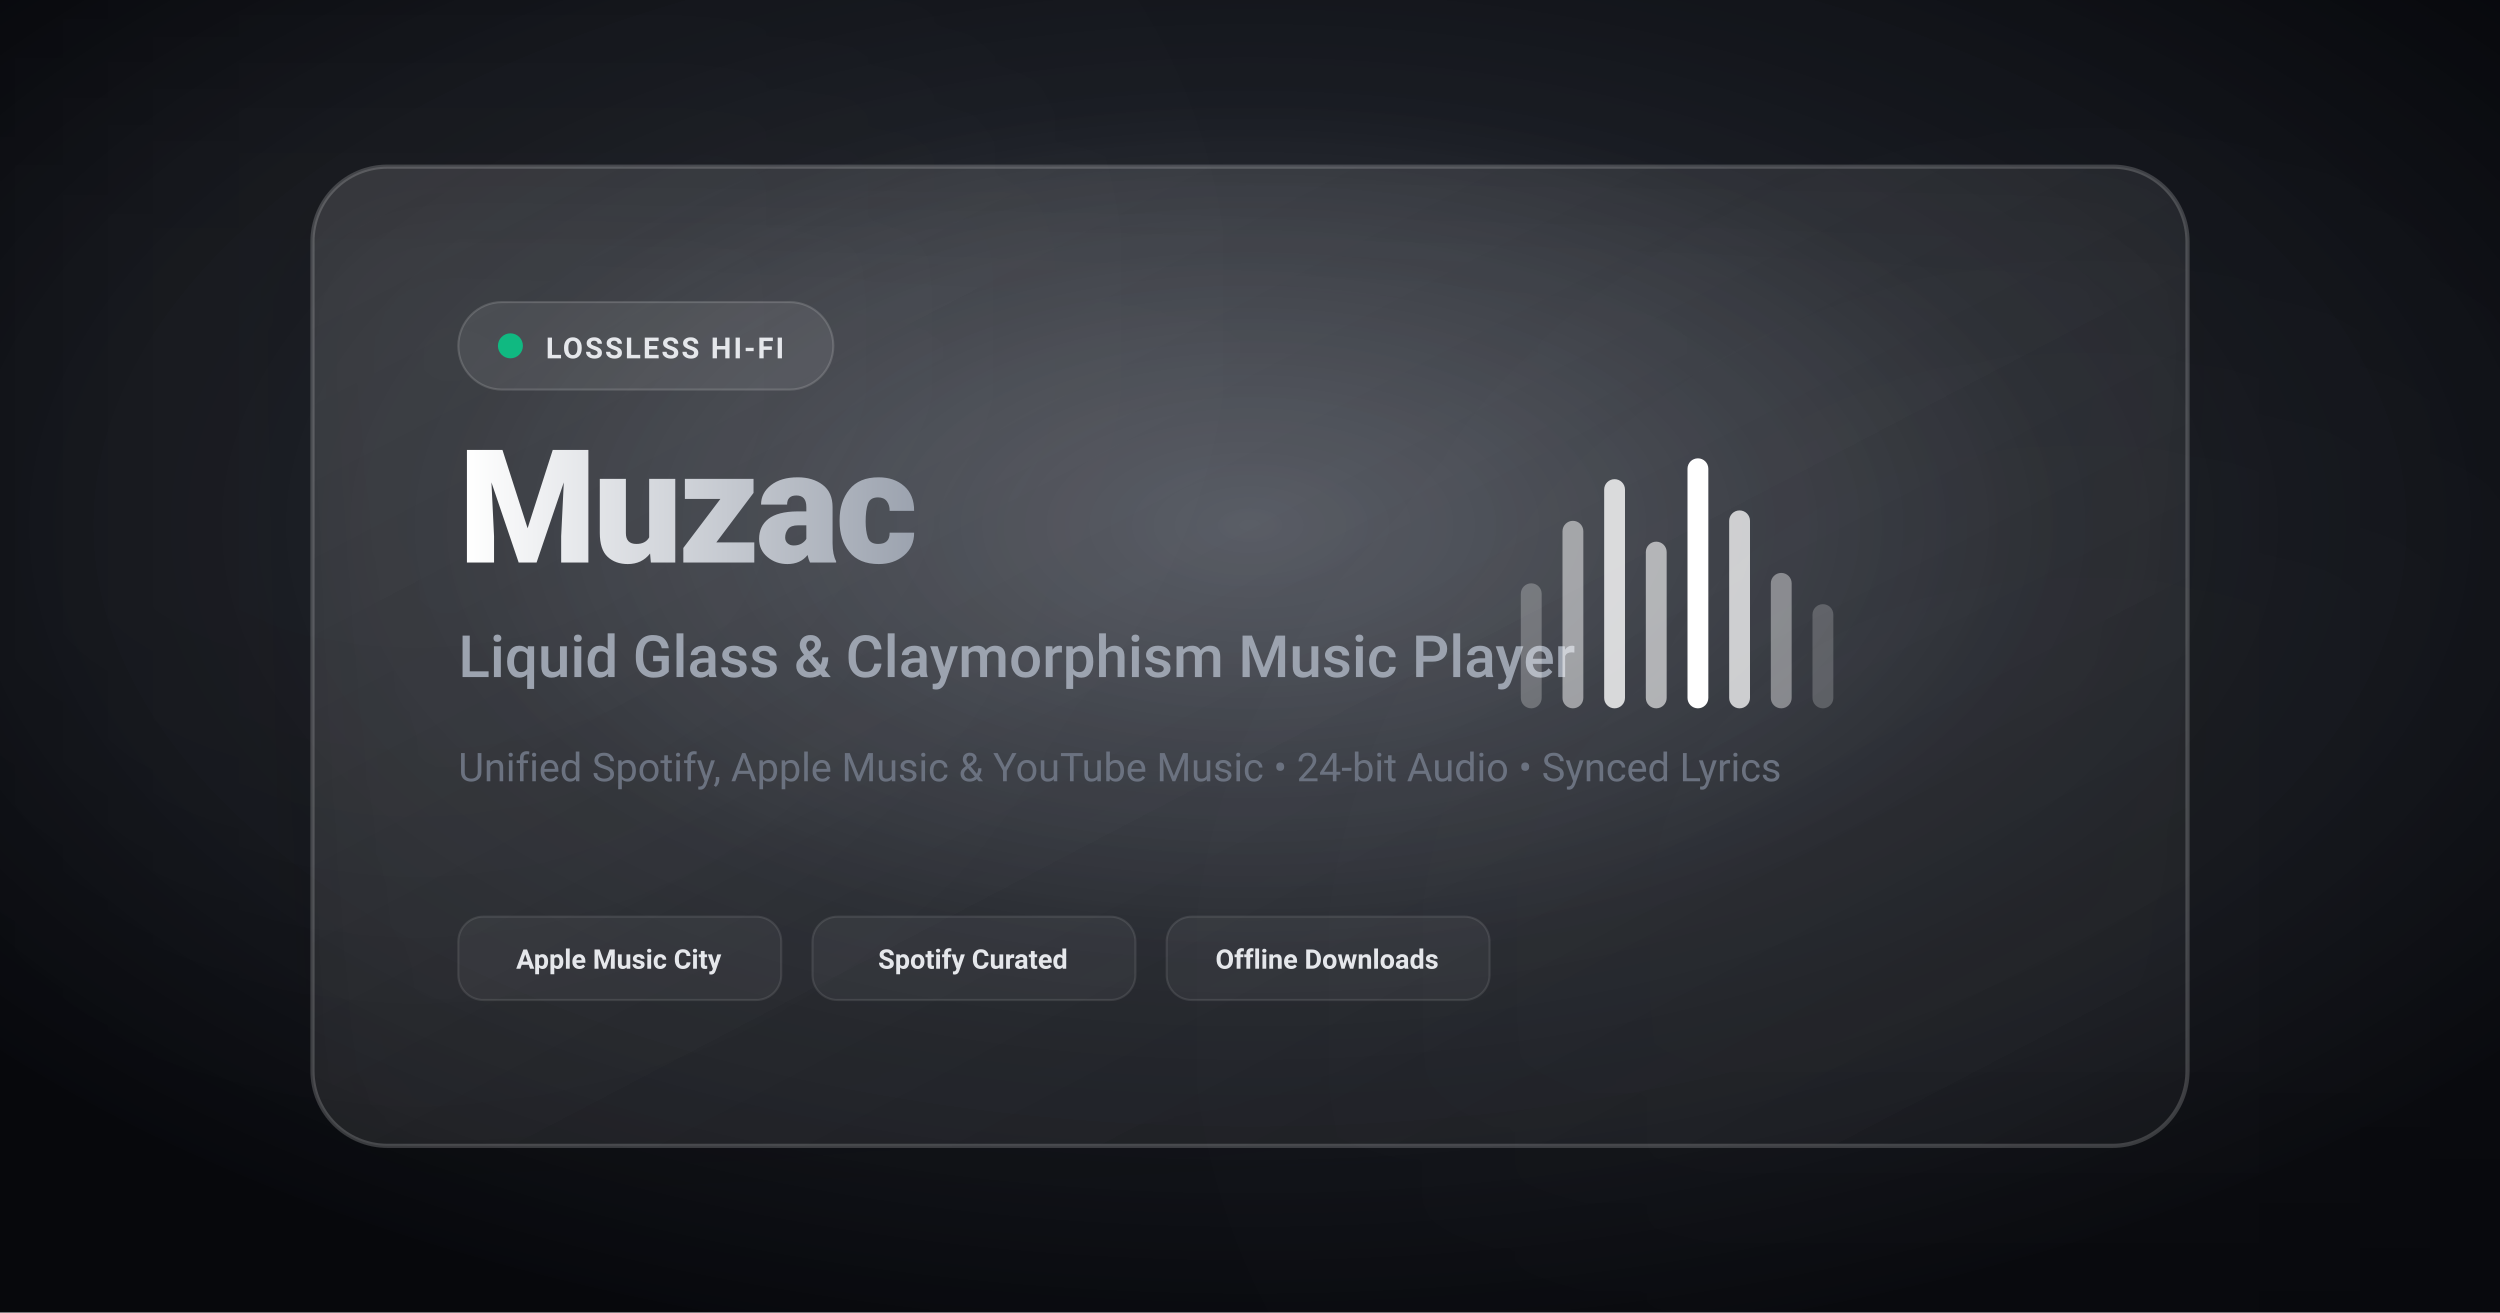
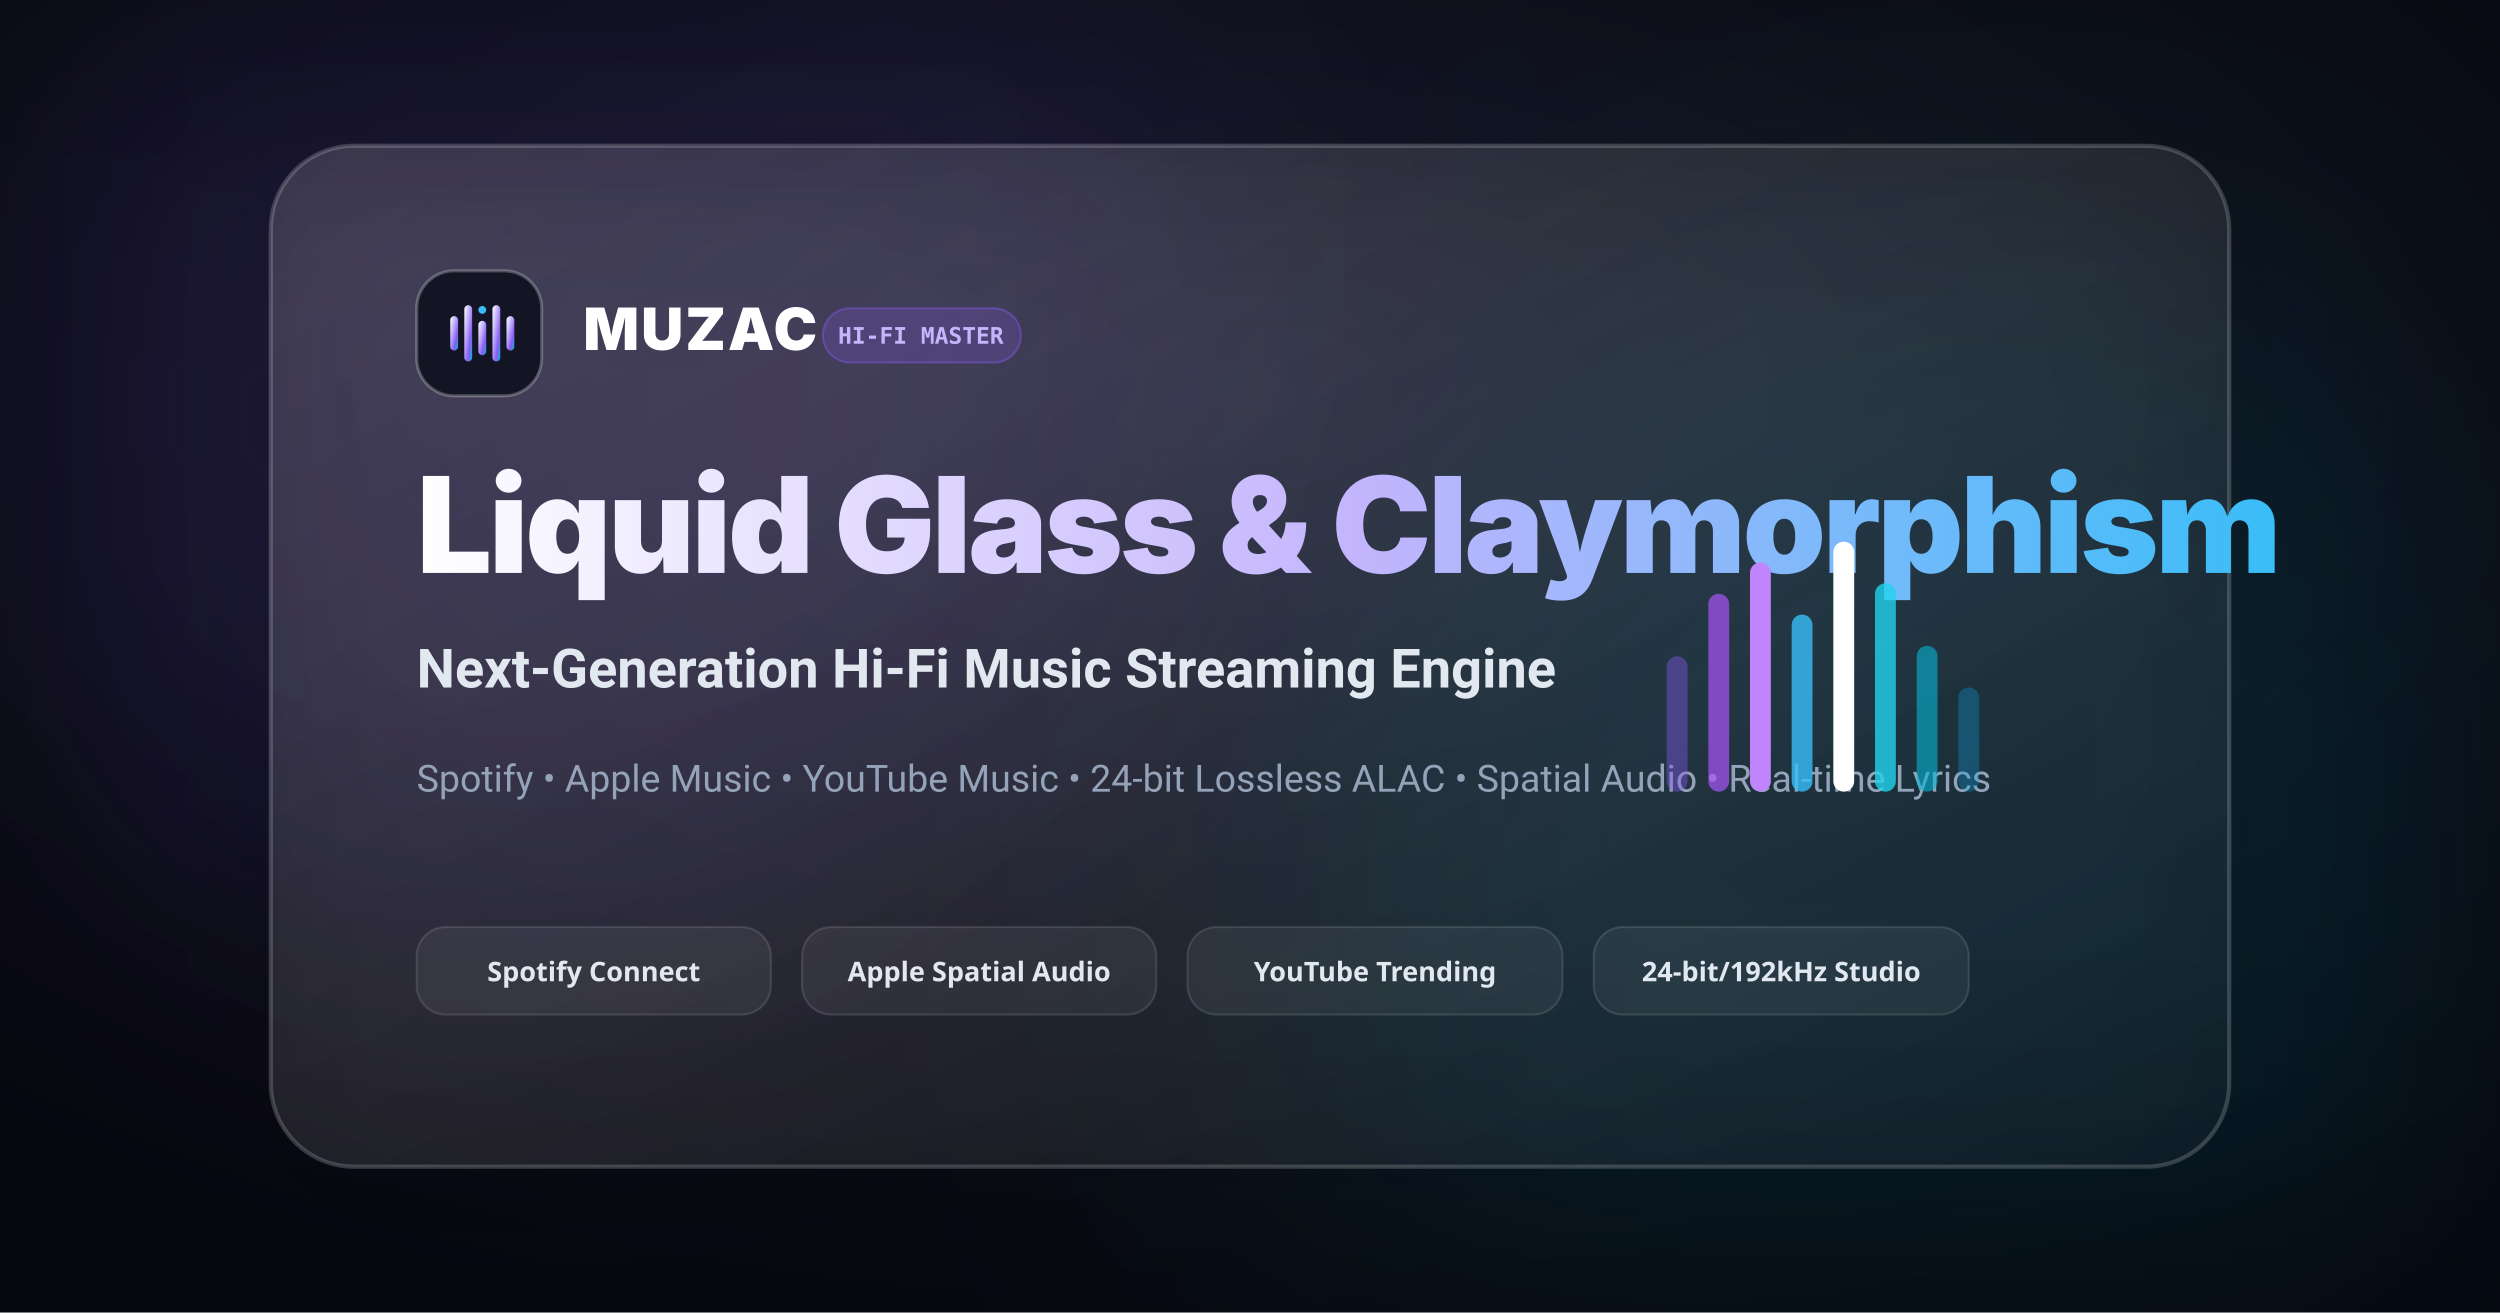
<svg xmlns="http://www.w3.org/2000/svg" viewBox="0 0 1200 630" width="1200" height="630">
  <defs>
-     <radialGradient id="bgGlow" cx="50%" cy="40%" r="65%">
-       <stop offset="0%" stop-color="#1f2430" stop-opacity="0.8" />
-       <stop offset="50%" stop-color="#0e1118" stop-opacity="0.95" />
-       <stop offset="100%" stop-color="#07080c" stop-opacity="1" />
+     <radialGradient id="ogBg" cx="50%" cy="30%" r="75%">
+       <stop offset="0%" stop-color="#16182a" />
+       <stop offset="50%" stop-color="#0c0e18" />
+       <stop offset="100%" stop-color="#06070e" />
    </radialGradient>
    <linearGradient id="cardGrad" x1="0%" y1="0%" x2="100%" y2="100%">
-       <stop offset="0%" stop-color="#ffffff" stop-opacity="0.12" />
+       <stop offset="0%" stop-color="#ffffff" stop-opacity="0.14" />
      <stop offset="100%" stop-color="#ffffff" stop-opacity="0.02" />
    </linearGradient>
    <linearGradient id="accentGrad" x1="0%" y1="0%" x2="100%" y2="0%">
      <stop offset="0%" stop-color="#ffffff" />
-       <stop offset="100%" stop-color="#9ca3af" />
+       <stop offset="50%" stop-color="#c4b5fd" />
+       <stop offset="100%" stop-color="#38bdf8" />
+     </linearGradient>
+     <linearGradient id="mLogoGrad" x1="0%" y1="0%" x2="100%" y2="100%">
+       <stop offset="0%" stop-color="#ffffff" />
+       <stop offset="35%" stop-color="#c4b5fd" />
+       <stop offset="70%" stop-color="#8b5cf6" />
+       <stop offset="100%" stop-color="#06b6d4" />
    </linearGradient>
    <filter id="shadow" x="-10%" y="-10%" width="120%" height="120%">
-       <feDropShadow dx="0" dy="25" stdDeviation="30" flood-color="#000000" flood-opacity="0.6" />
+       <feDropShadow dx="0" dy="25" stdDeviation="35" flood-color="#000000" flood-opacity="0.8" />
    </filter>
  </defs>
-   <rect width="1200" height="630" fill="url(#bgGlow)" />
-   <circle cx="200" cy="150" r="280" fill="#ffffff" fill-opacity="0.03" filter="blur(80px)" />
-   <circle cx="1000" cy="480" r="320" fill="#ffffff" fill-opacity="0.02" filter="blur(90px)" />
-   <rect x="150" y="80" width="900" height="470" rx="36" fill="url(#cardGrad)" stroke="#ffffff" stroke-opacity="0.18" stroke-width="2" filter="url(#shadow)" />
-   <rect x="220" y="145" width="180" height="42" rx="21" fill="#ffffff" fill-opacity="0.08" stroke="#ffffff" stroke-opacity="0.15" />
-   <circle cx="245" cy="166" r="6" fill="#10b981" />
-   <text x="262" y="172" font-family="-apple-system, BlinkMacSystemFont, 'Segoe UI', Roboto, sans-serif" font-size="14" font-weight="600" fill="#e5e7eb" letter-spacing="1">LOSSLESS HI-FI</text>
-   <text x="220" y="270" font-family="-apple-system, BlinkMacSystemFont, 'Segoe UI', Roboto, sans-serif" font-size="76" font-weight="900" fill="url(#accentGrad)" letter-spacing="-2">Muzac</text>
-   <text x="220" y="325" font-family="-apple-system, BlinkMacSystemFont, 'Segoe UI', Roboto, sans-serif" font-size="28" font-weight="500" fill="#9ca3af">Liquid Glass &amp; Claymorphism Music Player</text>
-   <text x="220" y="375" font-family="-apple-system, BlinkMacSystemFont, 'Segoe UI', Roboto, sans-serif" font-size="19" font-weight="400" fill="#6b7280">
-     Unified Spotify, Apple Music &amp; YouTube Music • 24-bit Audio • Synced Lyrics
+   <rect width="1200" height="630" fill="url(#ogBg)" />
+   <circle cx="250" cy="120" r="320" fill="#8b5cf6" fill-opacity="0.14" filter="blur(90px)" />
+   <circle cx="950" cy="460" r="340" fill="#06b6d4" fill-opacity="0.12" filter="blur(100px)" />
+   <rect x="130" y="70" width="940" height="490" rx="40" fill="url(#cardGrad)" stroke="#ffffff" stroke-opacity="0.18" stroke-width="2" filter="url(#shadow)" />
+   <g transform="translate(200, 130)">
+     <rect x="0" y="0" width="60" height="60" rx="18" fill="#131524" stroke="#ffffff" stroke-opacity="0.25" stroke-width="1.5" />
+     <g transform="translate(6, 6) scale(0.75)">
+       <rect x="13.5" y="21" width="5" height="22" rx="2.5" fill="url(#mLogoGrad)" />
+       <rect x="22.5" y="14" width="5" height="36" rx="2.5" fill="url(#mLogoGrad)" />
+       <rect x="31.5" y="24" width="5" height="22" rx="2.5" fill="url(#mLogoGrad)" />
+       <rect x="40.5" y="14" width="5" height="36" rx="2.5" fill="url(#mLogoGrad)" />
+       <rect x="49.5" y="21" width="5" height="22" rx="2.5" fill="url(#mLogoGrad)" />
+       <circle cx="34" cy="17" r="2.5" fill="#38bdf8" />
+     </g>
+     <text x="80" y="38" font-family="-apple-system, BlinkMacSystemFont, 'SF Pro Display', sans-serif" font-size="28" font-weight="900" fill="#ffffff" letter-spacing="1">MUZAC</text>
+     <rect x="195" y="18" width="95" height="26" rx="13" fill="#8b5cf6" fill-opacity="0.2" stroke="#8b5cf6" stroke-opacity="0.4" />
+     <text x="242" y="35" font-family="monospace" font-size="11" font-weight="700" fill="#c4b5fd" text-anchor="middle">HI-FI MASTER</text>
+   </g>
+   <text x="200" y="275" font-family="-apple-system, BlinkMacSystemFont, 'SF Pro Display', sans-serif" font-size="64" font-weight="900" fill="url(#accentGrad)" letter-spacing="-1.5">Liquid Glass &amp; Claymorphism</text>
+   <text x="200" y="330" font-family="-apple-system, BlinkMacSystemFont, 'Segoe UI', Roboto, sans-serif" font-size="26" font-weight="600" fill="#e2e8f0">Next-Generation Hi-Fi Music Streaming Engine</text>
+   <text x="200" y="380" font-family="-apple-system, BlinkMacSystemFont, 'Segoe UI', Roboto, sans-serif" font-size="18" font-weight="400" fill="#94a3b8">
+     Spotify • Apple Music • YouTube Music • 24-bit Lossless ALAC • Spatial Audio • Real-time Lyrics
  </text>
-   <g transform="translate(730, 220)">
-     <rect x="0" y="60" width="10" height="60" rx="5" fill="#ffffff" fill-opacity="0.25" />
-     <rect x="20" y="30" width="10" height="90" rx="5" fill="#ffffff" fill-opacity="0.5" />
-     <rect x="40" y="10" width="10" height="110" rx="5" fill="#ffffff" fill-opacity="0.8" />
-     <rect x="60" y="40" width="10" height="80" rx="5" fill="#ffffff" fill-opacity="0.6" />
-     <rect x="80" y="0" width="10" height="120" rx="5" fill="#ffffff" fill-opacity="1" />
-     <rect x="100" y="25" width="10" height="95" rx="5" fill="#ffffff" fill-opacity="0.75" />
-     <rect x="120" y="55" width="10" height="65" rx="5" fill="#ffffff" fill-opacity="0.4" />
-     <rect x="140" y="70" width="10" height="50" rx="5" fill="#ffffff" fill-opacity="0.2" />
+   <g transform="translate(800, 260)">
+     <rect x="0" y="55" width="10" height="65" rx="5" fill="#8b5cf6" fill-opacity="0.4" />
+     <rect x="20" y="25" width="10" height="95" rx="5" fill="#a855f7" fill-opacity="0.7" />
+     <rect x="40" y="10" width="10" height="110" rx="5" fill="#c084fc" />
+     <rect x="60" y="35" width="10" height="85" rx="5" fill="#38bdf8" fill-opacity="0.8" />
+     <rect x="80" y="0" width="10" height="120" rx="5" fill="#ffffff" />
+     <rect x="100" y="20" width="10" height="100" rx="5" fill="#22d3ee" fill-opacity="0.8" />
+     <rect x="120" y="50" width="10" height="70" rx="5" fill="#06b6d4" fill-opacity="0.6" />
+     <rect x="140" y="70" width="10" height="50" rx="5" fill="#0ea5e9" fill-opacity="0.3" />
  </g>
-   <g transform="translate(220, 440)">
-     <rect x="0" y="0" width="155" height="40" rx="12" fill="#ffffff" fill-opacity="0.05" stroke="#ffffff" stroke-opacity="0.1" />
-     <text x="77" y="25" font-family="-apple-system, BlinkMacSystemFont, 'Segoe UI', Roboto, sans-serif" font-size="13" font-weight="600" fill="#e5e7eb" text-anchor="middle">Apple Music City</text>
-     <rect x="170" y="0" width="155" height="40" rx="12" fill="#ffffff" fill-opacity="0.05" stroke="#ffffff" stroke-opacity="0.1" />
-     <text x="247" y="25" font-family="-apple-system, BlinkMacSystemFont, 'Segoe UI', Roboto, sans-serif" font-size="13" font-weight="600" fill="#e5e7eb" text-anchor="middle">Spotify Curated</text>
-     <rect x="340" y="0" width="155" height="40" rx="12" fill="#ffffff" fill-opacity="0.05" stroke="#ffffff" stroke-opacity="0.1" />
-     <text x="417" y="25" font-family="-apple-system, BlinkMacSystemFont, 'Segoe UI', Roboto, sans-serif" font-size="13" font-weight="600" fill="#e5e7eb" text-anchor="middle">Offline Downloads</text>
+   <g transform="translate(200, 445)">
+     <rect x="0" y="0" width="170" height="42" rx="14" fill="#ffffff" fill-opacity="0.06" stroke="#ffffff" stroke-opacity="0.12" />
+     <text x="85" y="26" font-family="sans-serif" font-size="13" font-weight="700" fill="#e2e8f0" text-anchor="middle">Spotify Connect</text>
+     <rect x="185" y="0" width="170" height="42" rx="14" fill="#ffffff" fill-opacity="0.06" stroke="#ffffff" stroke-opacity="0.12" />
+     <text x="270" y="26" font-family="sans-serif" font-size="13" font-weight="700" fill="#e2e8f0" text-anchor="middle">Apple Spatial Audio</text>
+     <rect x="370" y="0" width="180" height="42" rx="14" fill="#ffffff" fill-opacity="0.06" stroke="#ffffff" stroke-opacity="0.12" />
+     <text x="460" y="26" font-family="sans-serif" font-size="13" font-weight="700" fill="#e2e8f0" text-anchor="middle">YouTube Trending</text>
+     <rect x="565" y="0" width="180" height="42" rx="14" fill="#ffffff" fill-opacity="0.06" stroke="#ffffff" stroke-opacity="0.12" />
+     <text x="655" y="26" font-family="sans-serif" font-size="13" font-weight="700" fill="#e2e8f0" text-anchor="middle">24-bit/192kHz Studio</text>
  </g>
</svg>
